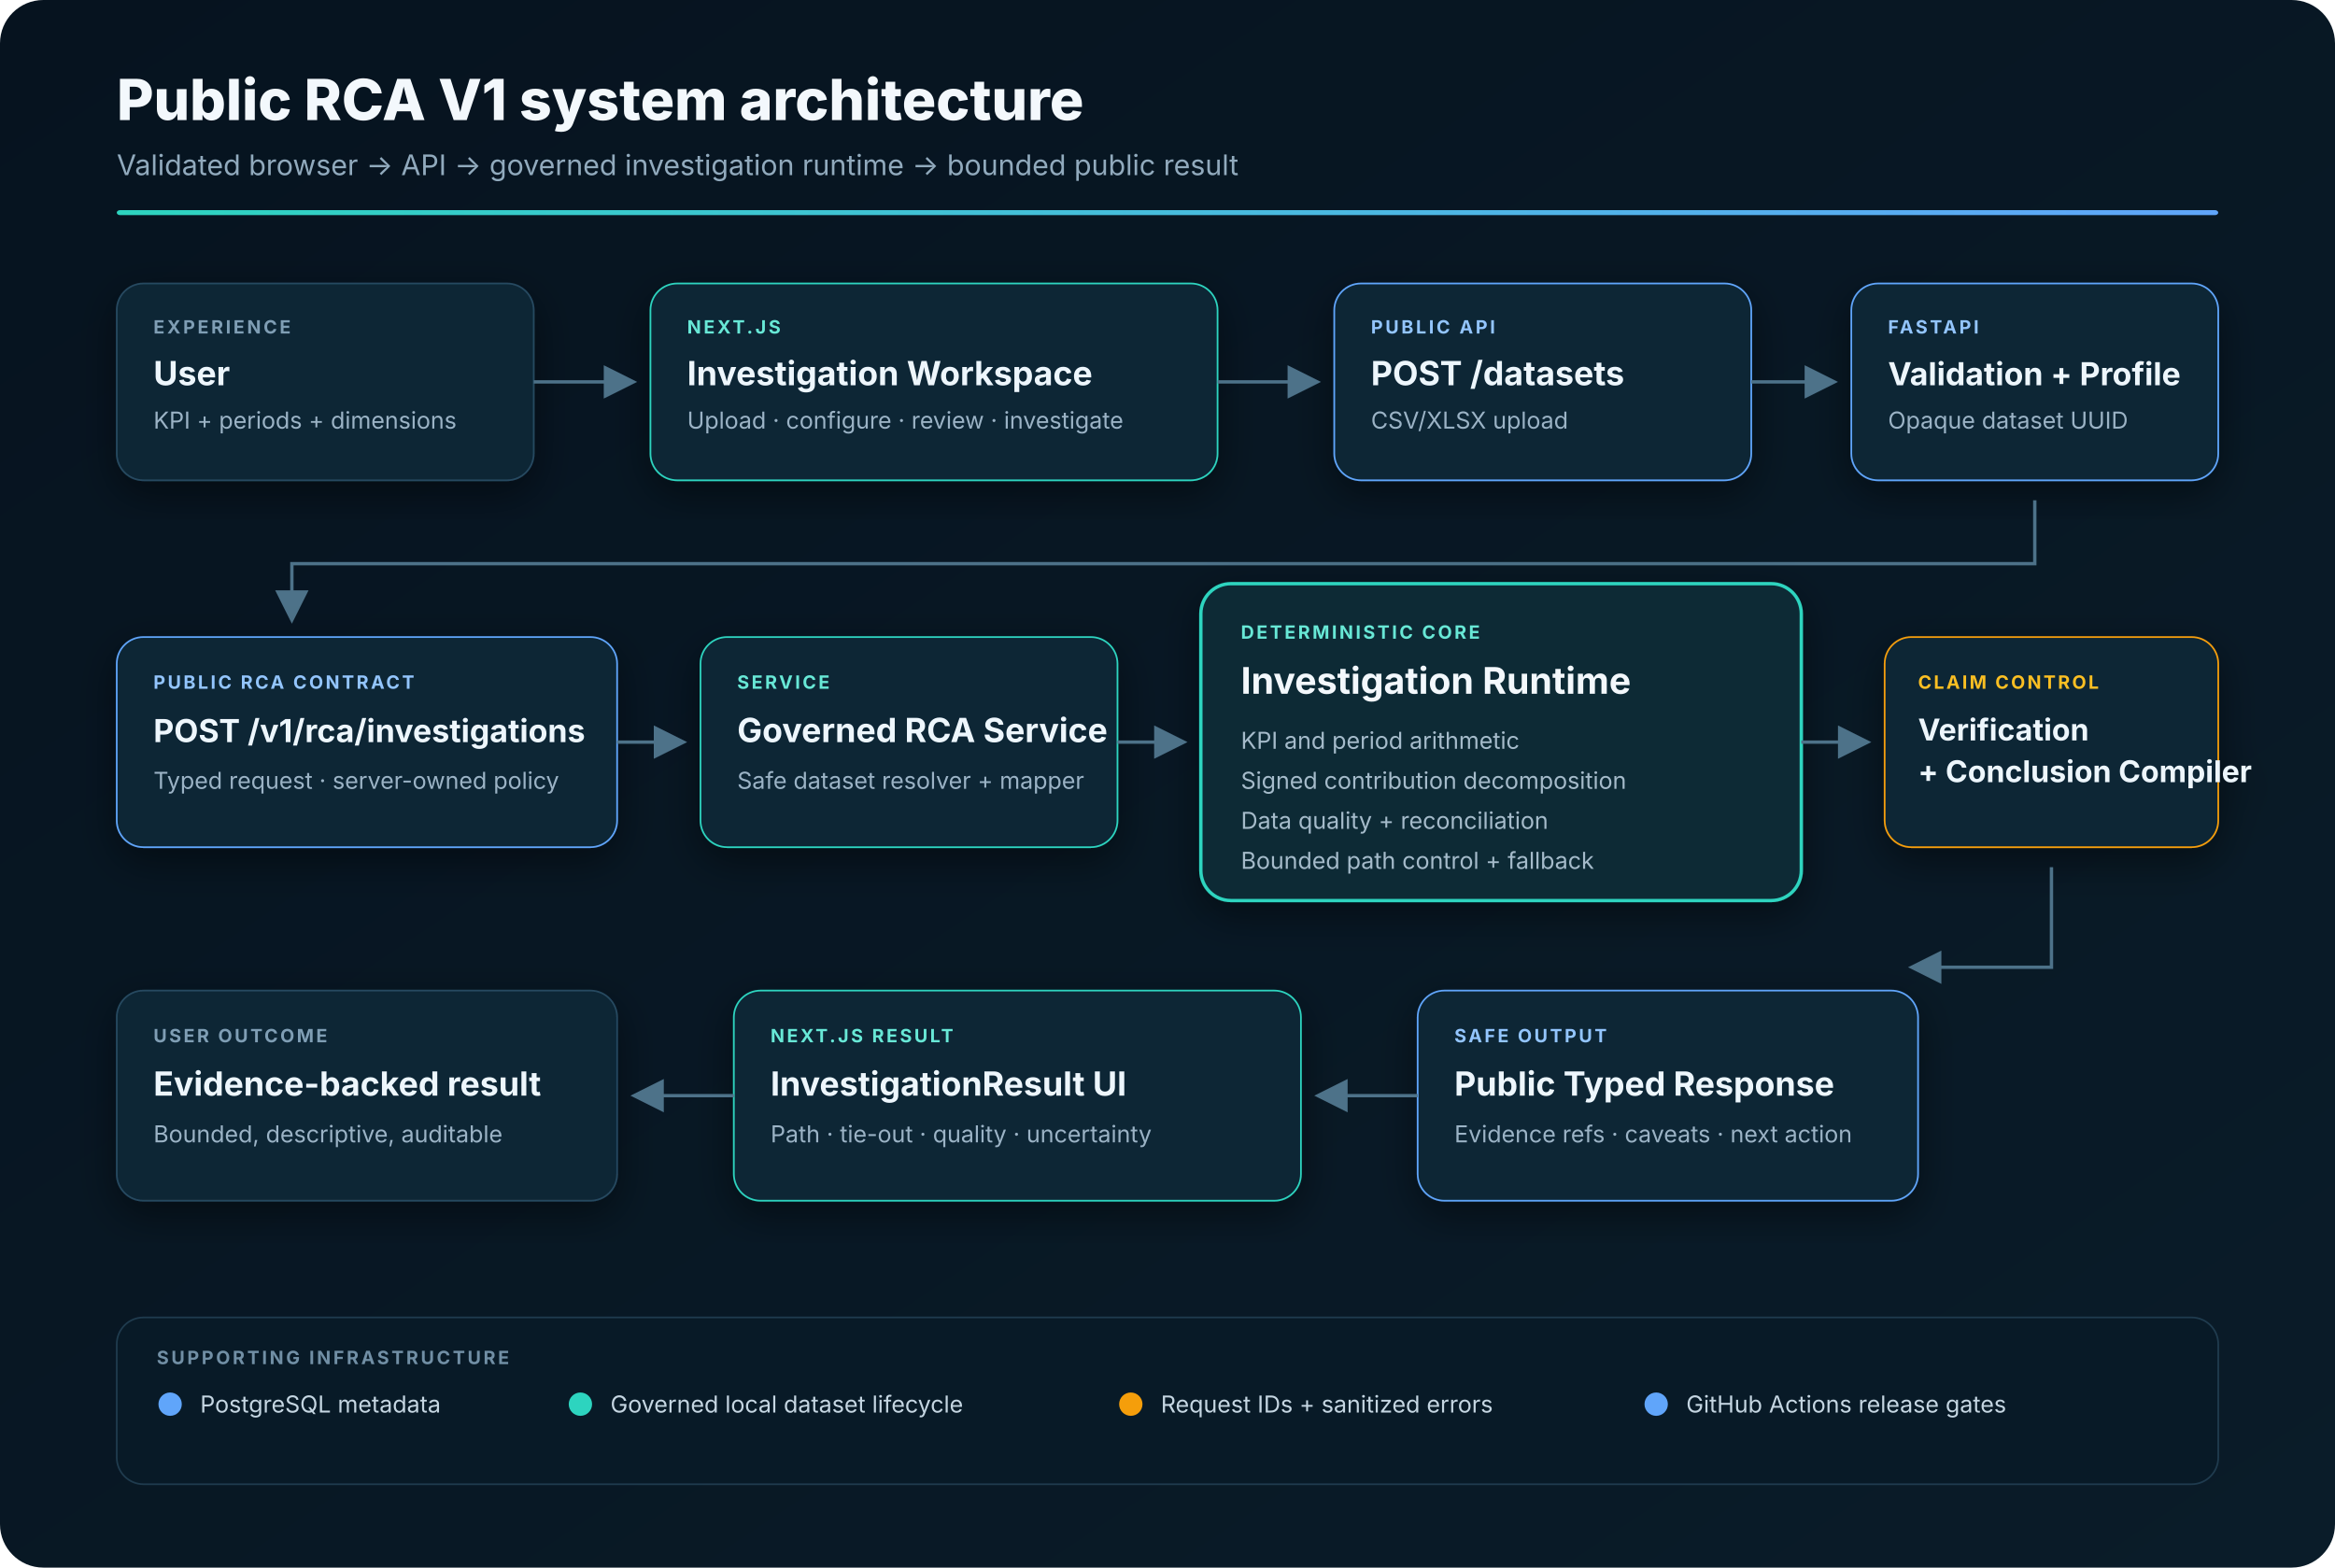
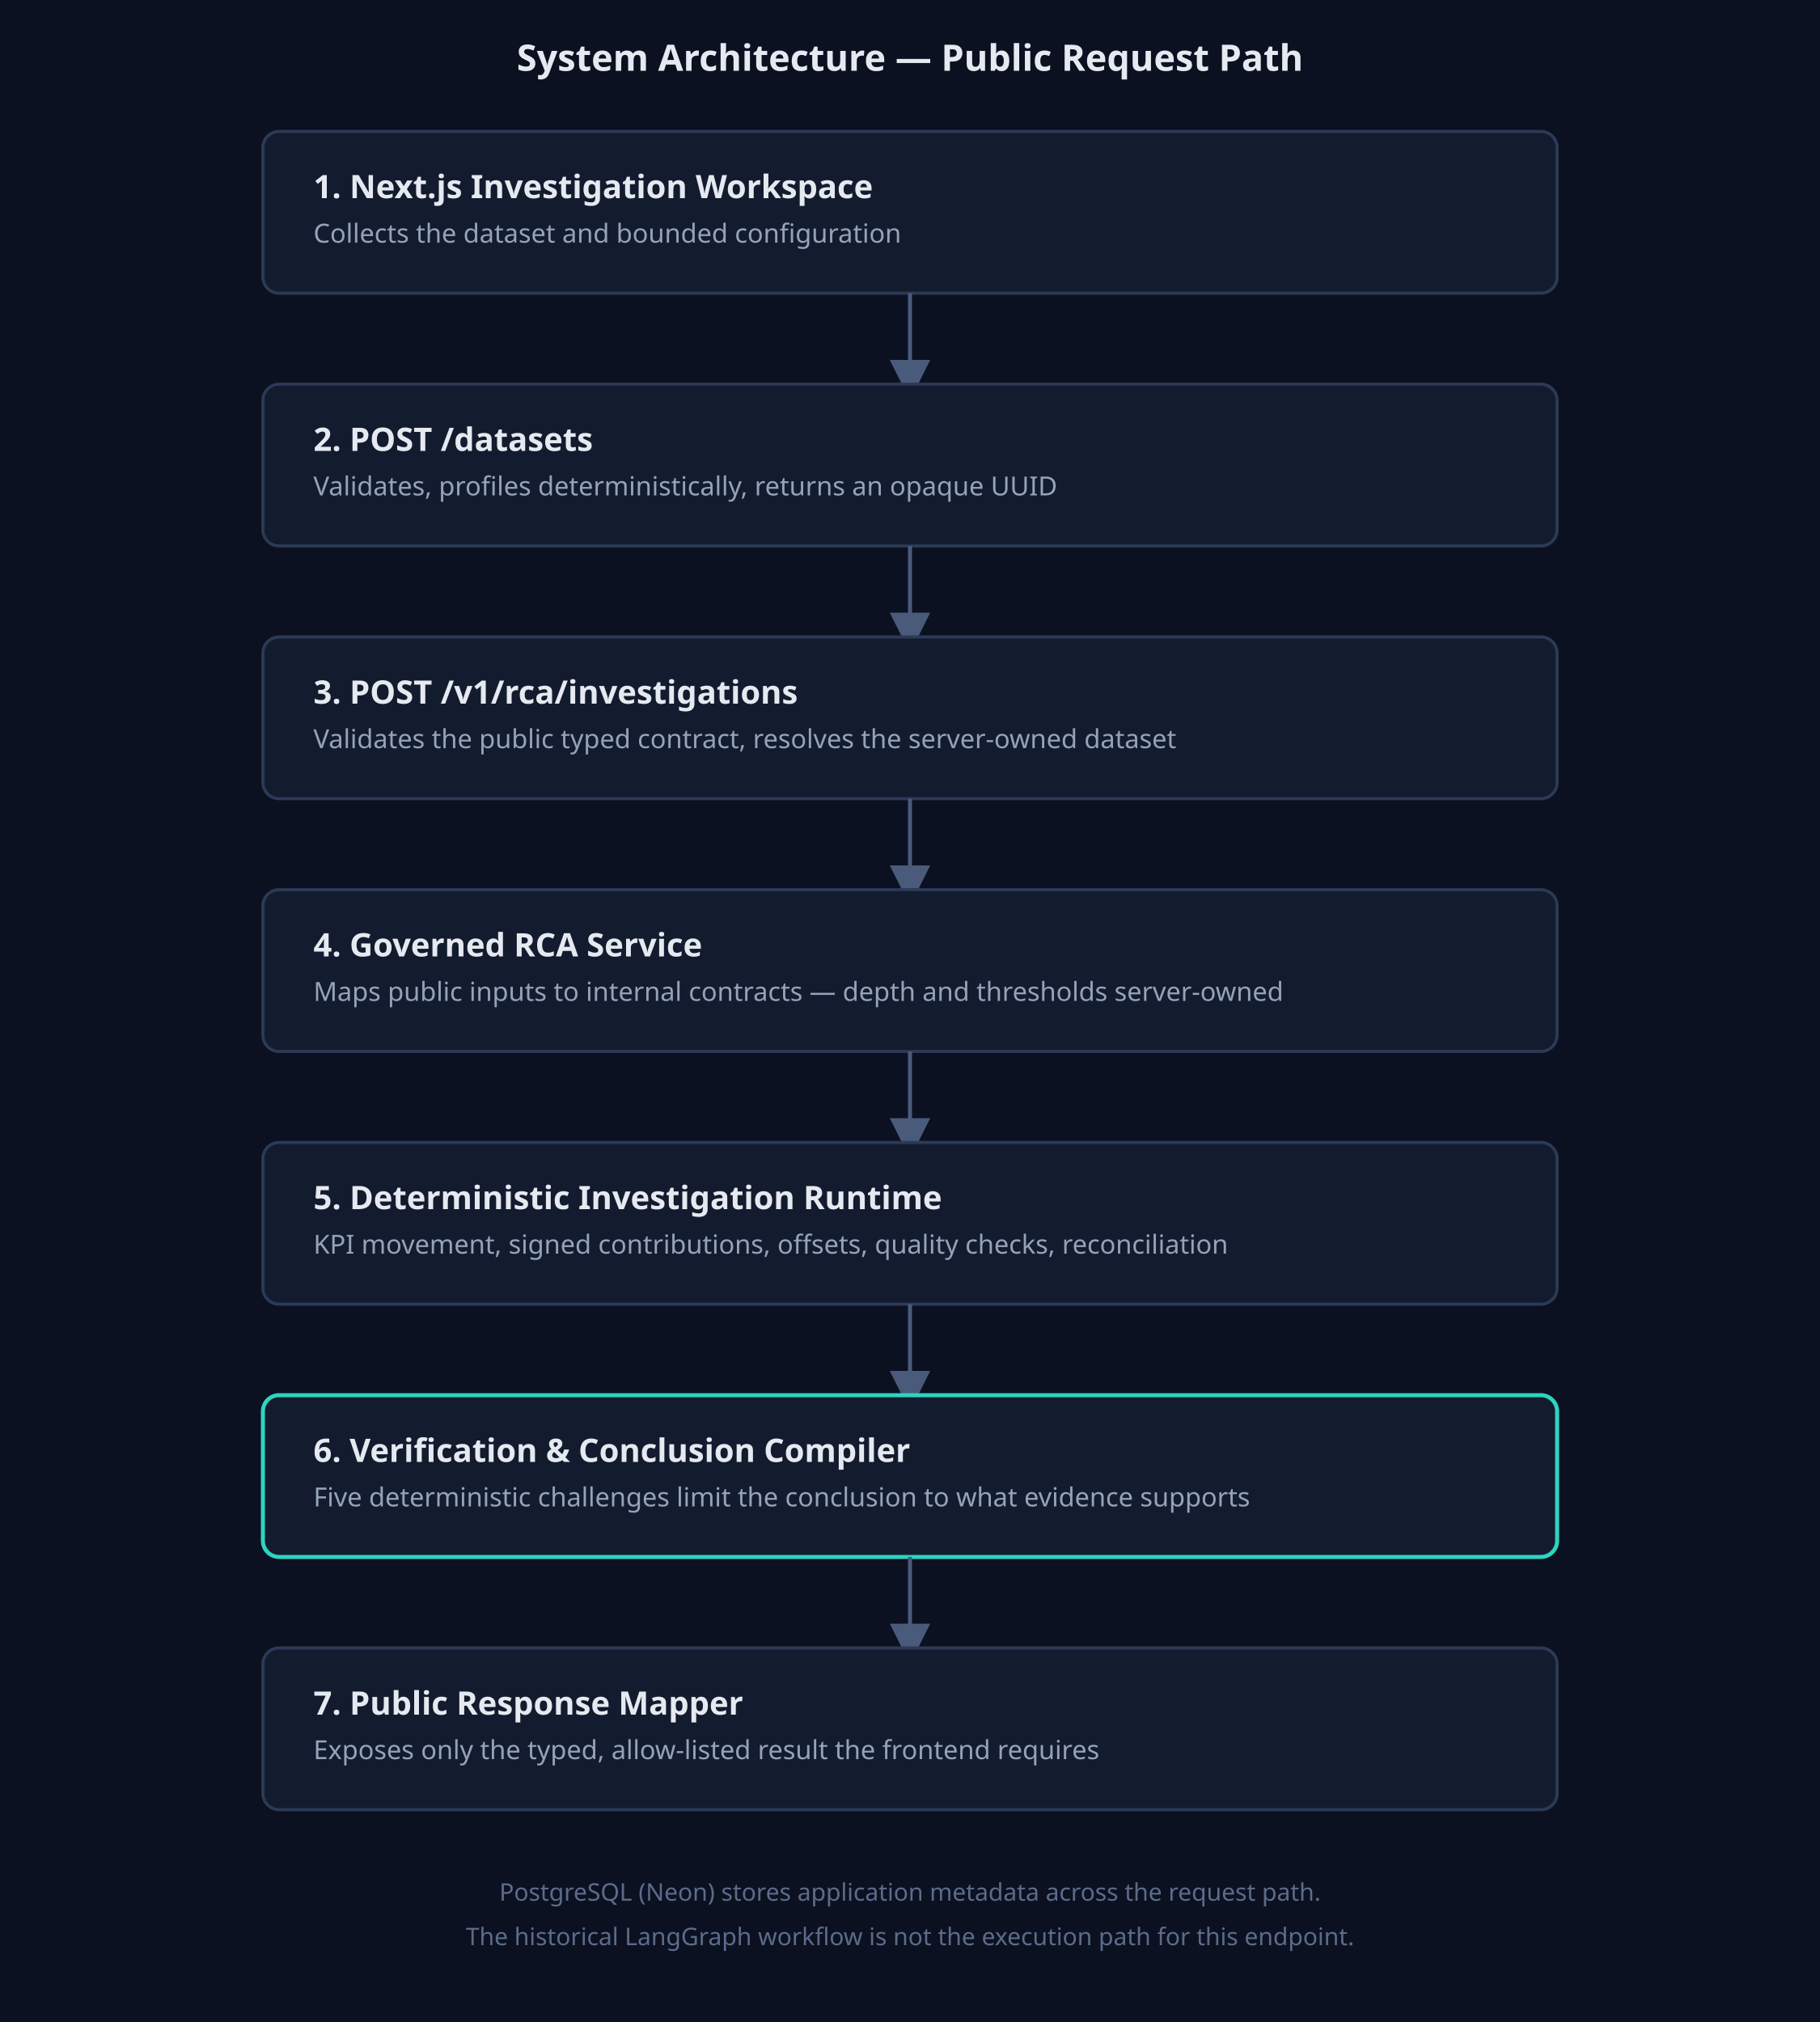
- <svg xmlns="http://www.w3.org/2000/svg" width="1400" height="940" viewBox="0 0 1400 940" role="img" aria-labelledby="title desc">
+ <svg xmlns="http://www.w3.org/2000/svg" viewBox="0 0 900 1000">
  <defs>
-     <linearGradient id="bg" x1="0" y1="0" x2="1" y2="1">
-       <stop stop-color="#06131f" />
-       <stop offset="1" stop-color="#0a1c29" />
-     </linearGradient>
-     <linearGradient id="flow" x1="0" y1="0" x2="1" y2="0">
-       <stop stop-color="#2dd4bf" />
-       <stop offset="1" stop-color="#60a5fa" />
-     </linearGradient>
-     <marker id="arrow" markerWidth="10" markerHeight="10" refX="8" refY="5" orient="auto">
-       <path d="M0 0 L10 5 L0 10 Z" fill="#4d7289" />
+     <marker id="arrow" markerWidth="10" markerHeight="10" refX="5" refY="5" orient="auto">
+       <path d="M0,0 L10,5 L0,10 z" fill="#4A5A7A" />
    </marker>
-     <filter id="shadow" x="-20%" y="-20%" width="140%" height="140%">
-       <feDropShadow dx="0" dy="8" stdDeviation="12" flood-color="#02070c" flood-opacity="0.45" />
-     </filter>
  </defs>
-   <rect width="1400" height="940" rx="26" fill="url(#bg)" />
-   <text x="70" y="72" fill="#f3f8fc" font-family="Inter, Segoe UI, Arial, sans-serif" font-size="34" font-weight="760">Public RCA V1 system architecture</text>
-   <text x="70" y="105" fill="#91aabd" font-family="Inter, Segoe UI, Arial, sans-serif" font-size="17">Validated browser → API → governed investigation runtime → bounded public result</text>
-   <rect x="70" y="126" width="1260" height="3" rx="2" fill="url(#flow)" />
-   <g font-family="Inter, Segoe UI, Arial, sans-serif" filter="url(#shadow)">
-     <g transform="translate(70 170)">
-       <rect width="250" height="118" rx="16" fill="#0c2536" stroke="#284a60" />
-       <text x="22" y="30" fill="#7f9eb4" font-size="11" font-weight="700" letter-spacing="1.5">EXPERIENCE</text>
-       <text x="22" y="61" fill="#edf6fc" font-size="20" font-weight="700">User</text>
-       <text x="22" y="87" fill="#9bb3c5" font-size="14">KPI + periods + dimensions</text>
-     </g>
-     <g transform="translate(390 170)">
-       <rect width="340" height="118" rx="16" fill="#0c2536" stroke="#2dd4bf" />
-       <text x="22" y="30" fill="#67e8d6" font-size="11" font-weight="700" letter-spacing="1.5">NEXT.JS</text>
-       <text x="22" y="61" fill="#edf6fc" font-size="20" font-weight="700">Investigation Workspace</text>
-       <text x="22" y="87" fill="#9bb3c5" font-size="14">Upload · configure · review · investigate</text>
-     </g>
-     <g transform="translate(800 170)">
-       <rect width="250" height="118" rx="16" fill="#0c2536" stroke="#60a5fa" />
-       <text x="22" y="30" fill="#93c5fd" font-size="11" font-weight="700" letter-spacing="1.5">PUBLIC API</text>
-       <text x="22" y="61" fill="#edf6fc" font-size="20" font-weight="700">POST /datasets</text>
-       <text x="22" y="87" fill="#9bb3c5" font-size="14">CSV/XLSX upload</text>
-     </g>
-     <g transform="translate(1110 170)">
-       <rect width="220" height="118" rx="16" fill="#0c2536" stroke="#60a5fa" />
-       <text x="22" y="30" fill="#93c5fd" font-size="11" font-weight="700" letter-spacing="1.5">FASTAPI</text>
-       <text x="22" y="61" fill="#edf6fc" font-size="19" font-weight="700">Validation + Profile</text>
-       <text x="22" y="87" fill="#9bb3c5" font-size="14">Opaque dataset UUID</text>
-     </g>
-   </g>
-   <g stroke="#4d7289" stroke-width="2" fill="none" marker-end="url(#arrow)">
-     <path d="M320 229 H378" />
-     <path d="M730 229 H788" />
-     <path d="M1050 229 H1098" />
-   </g>
-   <path d="M1220 300 V338 H175 V370" stroke="#4d7289" stroke-width="2" fill="none" marker-end="url(#arrow)" />
-   <g font-family="Inter, Segoe UI, Arial, sans-serif" filter="url(#shadow)">
-     <g transform="translate(70 382)">
-       <rect width="300" height="126" rx="16" fill="#0c2536" stroke="#60a5fa" />
-       <text x="22" y="31" fill="#93c5fd" font-size="11" font-weight="700" letter-spacing="1.4">PUBLIC RCA CONTRACT</text>
-       <text x="22" y="63" fill="#edf6fc" font-size="19" font-weight="700">POST /v1/rca/investigations</text>
-       <text x="22" y="91" fill="#9bb3c5" font-size="14">Typed request · server-owned policy</text>
-     </g>
-     <g transform="translate(420 382)">
-       <rect width="250" height="126" rx="16" fill="#0c2536" stroke="#2dd4bf" />
-       <text x="22" y="31" fill="#67e8d6" font-size="11" font-weight="700" letter-spacing="1.4">SERVICE</text>
-       <text x="22" y="63" fill="#edf6fc" font-size="20" font-weight="700">Governed RCA Service</text>
-       <text x="22" y="91" fill="#9bb3c5" font-size="14">Safe dataset resolver + mapper</text>
-     </g>
-     <g transform="translate(720 350)">
-       <rect width="360" height="190" rx="18" fill="#0d2a36" stroke="#2dd4bf" stroke-width="2" />
-       <text x="24" y="33" fill="#67e8d6" font-size="11" font-weight="700" letter-spacing="1.4">DETERMINISTIC CORE</text>
-       <text x="24" y="66" fill="#f3f8fc" font-size="22" font-weight="700">Investigation Runtime</text>
-       <text x="24" y="99" fill="#a5bbca" font-size="14">KPI and period arithmetic</text>
-       <text x="24" y="123" fill="#a5bbca" font-size="14">Signed contribution decomposition</text>
-       <text x="24" y="147" fill="#a5bbca" font-size="14">Data quality + reconciliation</text>
-       <text x="24" y="171" fill="#a5bbca" font-size="14">Bounded path control + fallback</text>
-     </g>
-     <g transform="translate(1130 382)">
-       <rect width="200" height="126" rx="16" fill="#0c2536" stroke="#f59e0b" />
-       <text x="20" y="31" fill="#fbbf24" font-size="11" font-weight="700" letter-spacing="1.3">CLAIM CONTROL</text>
-       <text x="20" y="62" fill="#edf6fc" font-size="18" font-weight="700">Verification</text>
-       <text x="20" y="87" fill="#edf6fc" font-size="18" font-weight="700">+ Conclusion Compiler</text>
-     </g>
-   </g>
-   <g stroke="#4d7289" stroke-width="2" fill="none" marker-end="url(#arrow)">
-     <path d="M370 445 H408" />
-     <path d="M670 445 H708" />
-     <path d="M1080 445 H1118" />
-   </g>
-   <path d="M1230 520 V580 H1148" stroke="#4d7289" stroke-width="2" fill="none" marker-end="url(#arrow)" />
-   <g font-family="Inter, Segoe UI, Arial, sans-serif" filter="url(#shadow)">
-     <g transform="translate(850 594)">
-       <rect width="300" height="126" rx="16" fill="#0c2536" stroke="#60a5fa" />
-       <text x="22" y="31" fill="#93c5fd" font-size="11" font-weight="700" letter-spacing="1.4">SAFE OUTPUT</text>
-       <text x="22" y="63" fill="#edf6fc" font-size="20" font-weight="700">Public Typed Response</text>
-       <text x="22" y="91" fill="#9bb3c5" font-size="14">Evidence refs · caveats · next action</text>
-     </g>
-     <g transform="translate(440 594)">
-       <rect width="340" height="126" rx="16" fill="#0c2536" stroke="#2dd4bf" />
-       <text x="22" y="31" fill="#67e8d6" font-size="11" font-weight="700" letter-spacing="1.4">NEXT.JS RESULT</text>
-       <text x="22" y="63" fill="#edf6fc" font-size="20" font-weight="700">InvestigationResult UI</text>
-       <text x="22" y="91" fill="#9bb3c5" font-size="14">Path · tie-out · quality · uncertainty</text>
-     </g>
-     <g transform="translate(70 594)">
-       <rect width="300" height="126" rx="16" fill="#0c2536" stroke="#284a60" />
-       <text x="22" y="31" fill="#7f9eb4" font-size="11" font-weight="700" letter-spacing="1.4">USER OUTCOME</text>
-       <text x="22" y="63" fill="#edf6fc" font-size="20" font-weight="700">Evidence-backed result</text>
-       <text x="22" y="91" fill="#9bb3c5" font-size="14">Bounded, descriptive, auditable</text>
-     </g>
-   </g>
-   <g stroke="#4d7289" stroke-width="2" fill="none" marker-end="url(#arrow)">
-     <path d="M850 657 H792" />
-     <path d="M440 657 H382" />
-   </g>
-   <g transform="translate(70 790)" font-family="Inter, Segoe UI, Arial, sans-serif">
-     <rect width="1260" height="100" rx="16" fill="#081a27" stroke="#1f3b4e" />
-     <text x="24" y="28" fill="#718fa5" font-size="11" font-weight="700" letter-spacing="1.5">SUPPORTING INFRASTRUCTURE</text>
-     <g transform="translate(24 44)">
-       <circle cx="8" cy="8" r="7" fill="#60a5fa" />
-       <text x="26" y="13" fill="#c5d6e2" font-size="14">PostgreSQL metadata</text>
-     </g>
-     <g transform="translate(270 44)">
-       <circle cx="8" cy="8" r="7" fill="#2dd4bf" />
-       <text x="26" y="13" fill="#c5d6e2" font-size="14">Governed local dataset lifecycle</text>
-     </g>
-     <g transform="translate(600 44)">
-       <circle cx="8" cy="8" r="7" fill="#f59e0b" />
-       <text x="26" y="13" fill="#c5d6e2" font-size="14">Request IDs + sanitized errors</text>
-     </g>
-     <g transform="translate(915 44)">
-       <circle cx="8" cy="8" r="7" fill="#60a5fa" />
-       <text x="26" y="13" fill="#c5d6e2" font-size="14">GitHub Actions release gates</text>
-     </g>
-   </g>
+   <rect x="0" y="0" width="900" height="1000" fill="#0B1120" />
+   <text x="450" y="35" text-anchor="middle" font-family="Segoe UI, -apple-system, sans-serif" font-size="18" font-weight="600" fill="#E5E9F0">System Architecture — Public Request Path</text>
+   <rect x="130" y="65" width="640" height="80" rx="8" fill="#131C2E" stroke="#2C3A57" stroke-width="1.5" />
+   <text x="155" y="98" font-family="Segoe UI, -apple-system, sans-serif" font-size="16" font-weight="600" fill="#E5E9F0">1. Next.js Investigation Workspace</text>
+   <text x="155" y="120" font-family="Segoe UI, -apple-system, sans-serif" font-size="13" fill="#94A3B8">Collects the dataset and bounded configuration</text>
+   <line x1="450" y1="145" x2="450" y2="188" stroke="#4A5A7A" stroke-width="2" marker-end="url(#arrow)" />
+   <rect x="130" y="190" width="640" height="80" rx="8" fill="#131C2E" stroke="#2C3A57" stroke-width="1.5" />
+   <text x="155" y="223" font-family="Segoe UI, -apple-system, sans-serif" font-size="16" font-weight="600" fill="#E5E9F0">2. POST /datasets</text>
+   <text x="155" y="245" font-family="Segoe UI, -apple-system, sans-serif" font-size="13" fill="#94A3B8">Validates, profiles deterministically, returns an opaque UUID</text>
+   <line x1="450" y1="270" x2="450" y2="313" stroke="#4A5A7A" stroke-width="2" marker-end="url(#arrow)" />
+   <rect x="130" y="315" width="640" height="80" rx="8" fill="#131C2E" stroke="#2C3A57" stroke-width="1.5" />
+   <text x="155" y="348" font-family="Segoe UI, -apple-system, sans-serif" font-size="16" font-weight="600" fill="#E5E9F0">3. POST /v1/rca/investigations</text>
+   <text x="155" y="370" font-family="Segoe UI, -apple-system, sans-serif" font-size="13" fill="#94A3B8">Validates the public typed contract, resolves the server-owned dataset</text>
+   <line x1="450" y1="395" x2="450" y2="438" stroke="#4A5A7A" stroke-width="2" marker-end="url(#arrow)" />
+   <rect x="130" y="440" width="640" height="80" rx="8" fill="#131C2E" stroke="#2C3A57" stroke-width="1.5" />
+   <text x="155" y="473" font-family="Segoe UI, -apple-system, sans-serif" font-size="16" font-weight="600" fill="#E5E9F0">4. Governed RCA Service</text>
+   <text x="155" y="495" font-family="Segoe UI, -apple-system, sans-serif" font-size="13" fill="#94A3B8">Maps public inputs to internal contracts — depth and thresholds server-owned</text>
+   <line x1="450" y1="520" x2="450" y2="563" stroke="#4A5A7A" stroke-width="2" marker-end="url(#arrow)" />
+   <rect x="130" y="565" width="640" height="80" rx="8" fill="#131C2E" stroke="#2C3A57" stroke-width="1.5" />
+   <text x="155" y="598" font-family="Segoe UI, -apple-system, sans-serif" font-size="16" font-weight="600" fill="#E5E9F0">5. Deterministic Investigation Runtime</text>
+   <text x="155" y="620" font-family="Segoe UI, -apple-system, sans-serif" font-size="13" fill="#94A3B8">KPI movement, signed contributions, offsets, quality checks, reconciliation</text>
+   <line x1="450" y1="645" x2="450" y2="688" stroke="#4A5A7A" stroke-width="2" marker-end="url(#arrow)" />
+   <rect x="130" y="690" width="640" height="80" rx="8" fill="#131C2E" stroke="#2DD4BF" stroke-width="2" />
+   <text x="155" y="723" font-family="Segoe UI, -apple-system, sans-serif" font-size="16" font-weight="600" fill="#E5E9F0">6. Verification &amp; Conclusion Compiler</text>
+   <text x="155" y="745" font-family="Segoe UI, -apple-system, sans-serif" font-size="13" fill="#94A3B8">Five deterministic challenges limit the conclusion to what evidence supports</text>
+   <line x1="450" y1="770" x2="450" y2="813" stroke="#4A5A7A" stroke-width="2" marker-end="url(#arrow)" />
+   <rect x="130" y="815" width="640" height="80" rx="8" fill="#131C2E" stroke="#2C3A57" stroke-width="1.5" />
+   <text x="155" y="848" font-family="Segoe UI, -apple-system, sans-serif" font-size="16" font-weight="600" fill="#E5E9F0">7. Public Response Mapper</text>
+   <text x="155" y="870" font-family="Segoe UI, -apple-system, sans-serif" font-size="13" fill="#94A3B8">Exposes only the typed, allow-listed result the frontend requires</text>
+   <text x="450" y="940" text-anchor="middle" font-family="Segoe UI, -apple-system, sans-serif" font-size="12" fill="#5C6B8A">PostgreSQL (Neon) stores application metadata across the request path.</text>
+   <text x="450" y="962" text-anchor="middle" font-family="Segoe UI, -apple-system, sans-serif" font-size="12" fill="#5C6B8A">The historical LangGraph workflow is not the execution path for this endpoint.</text>
</svg>
